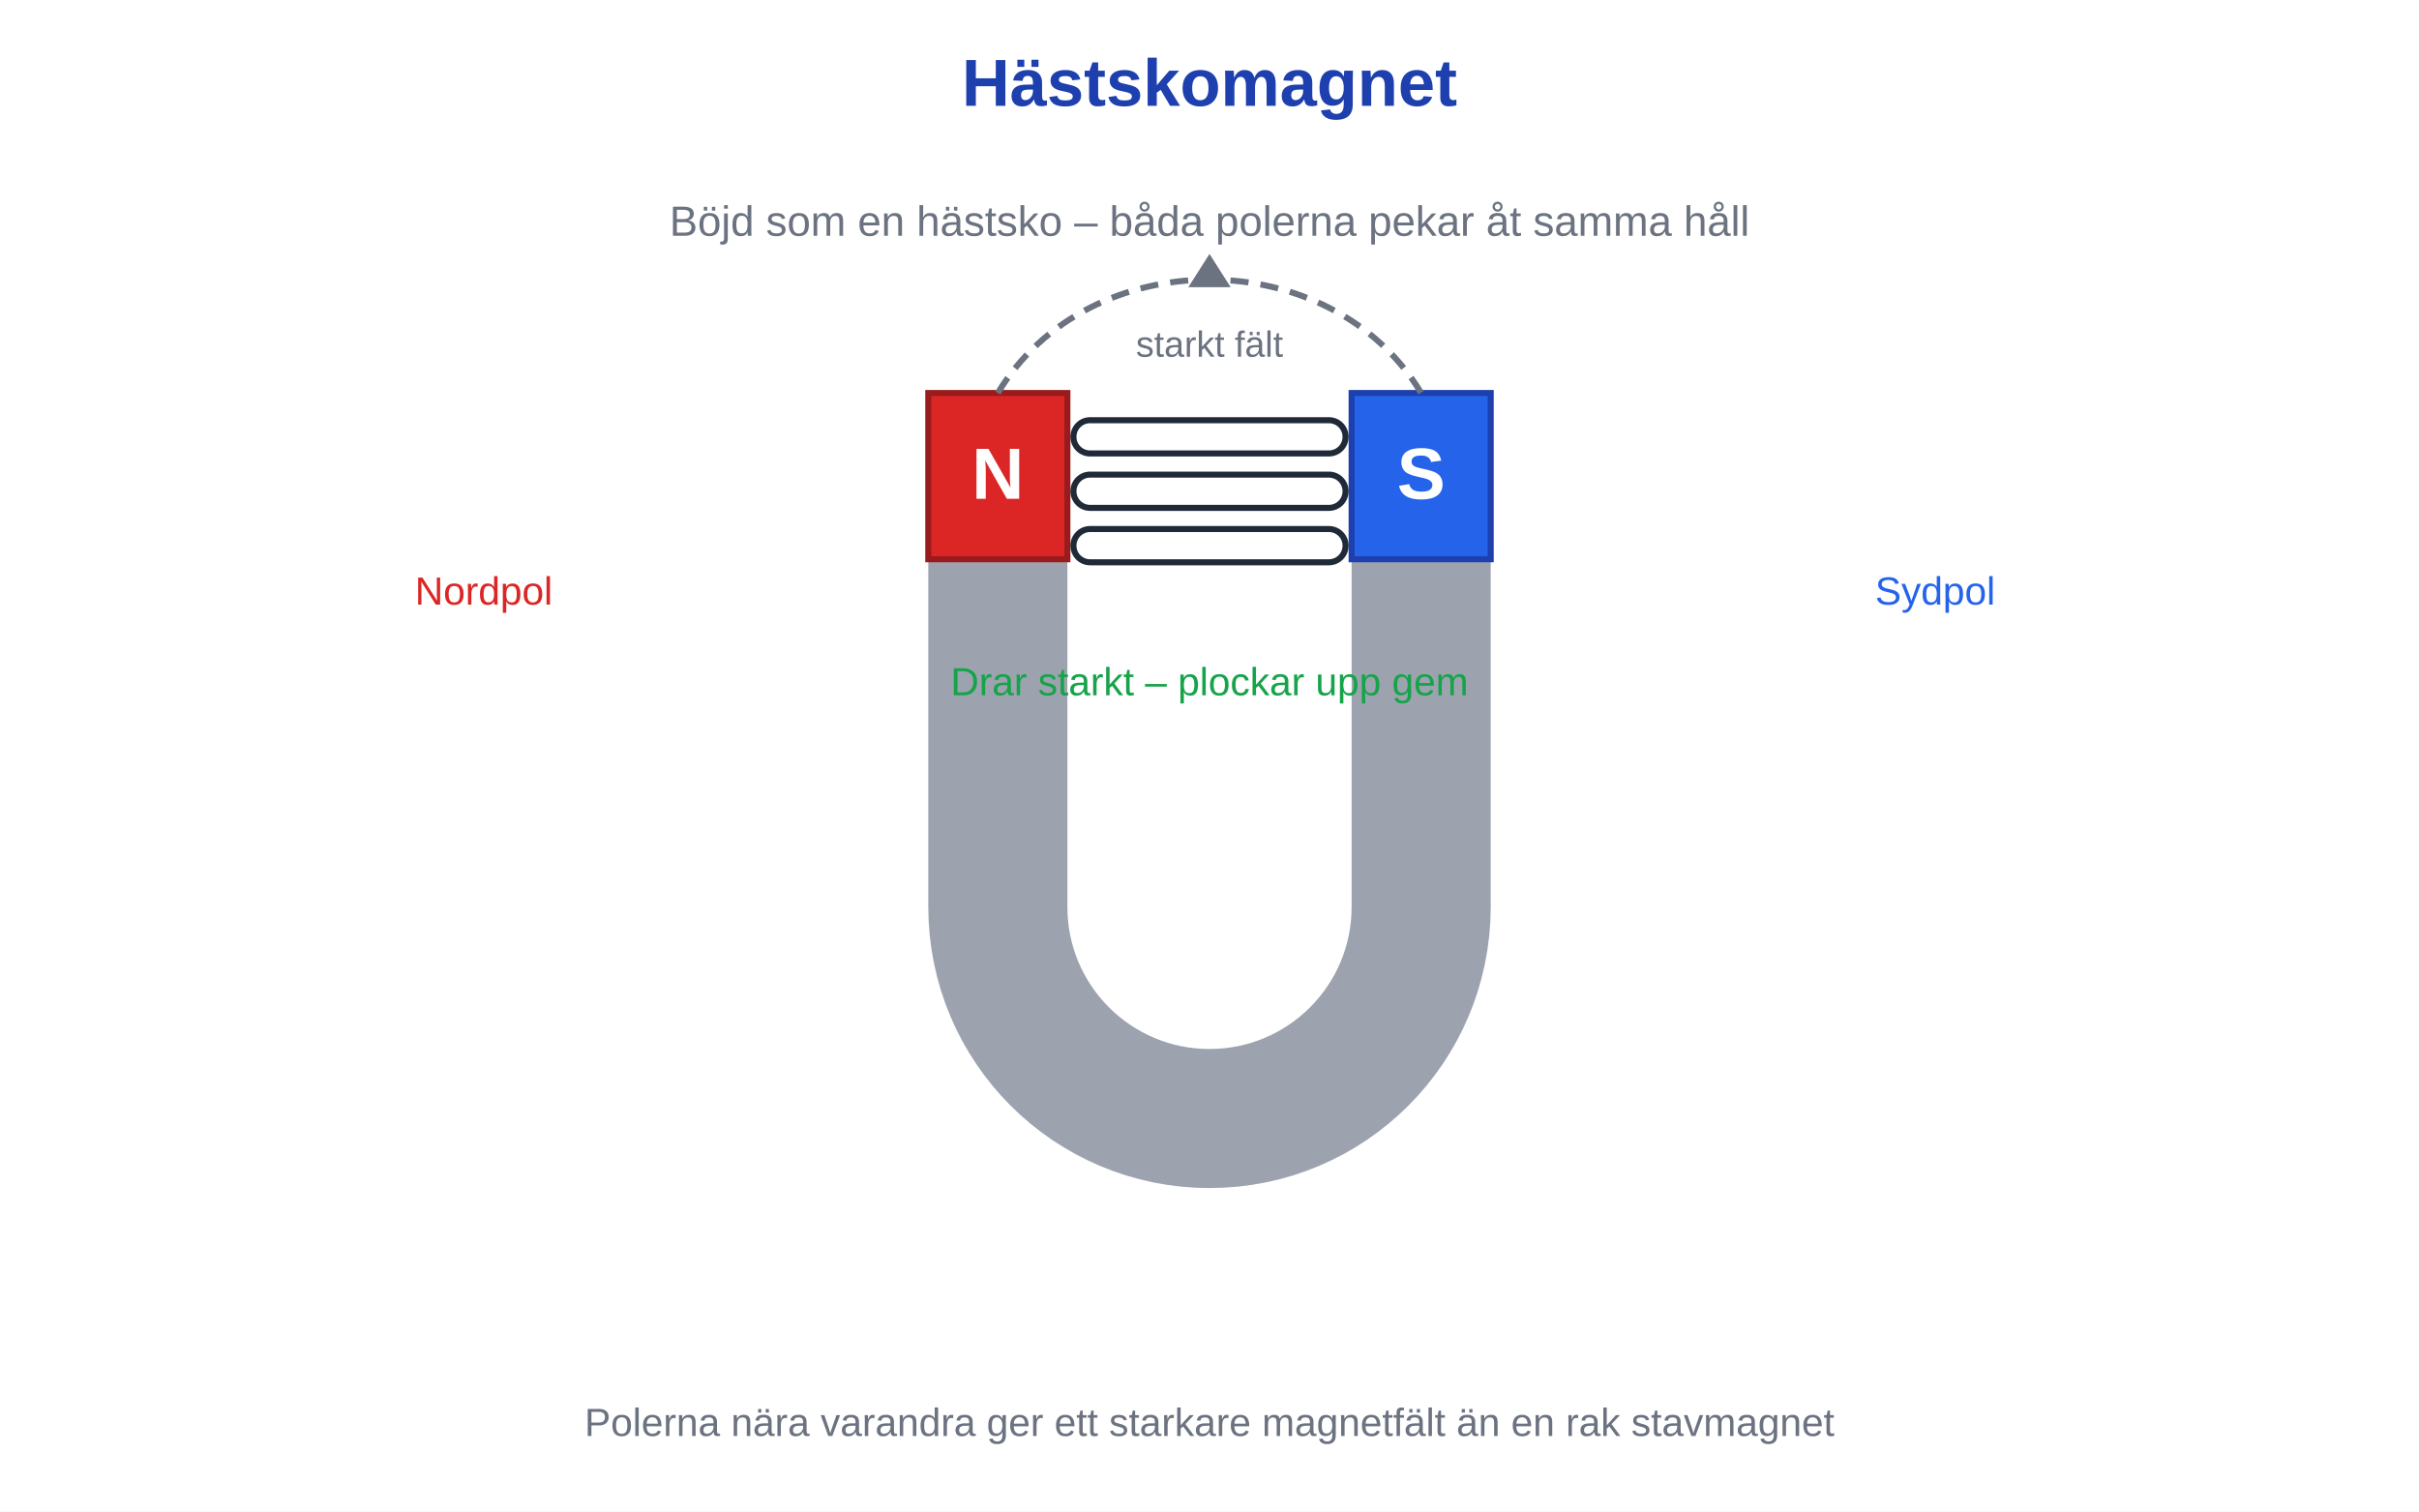
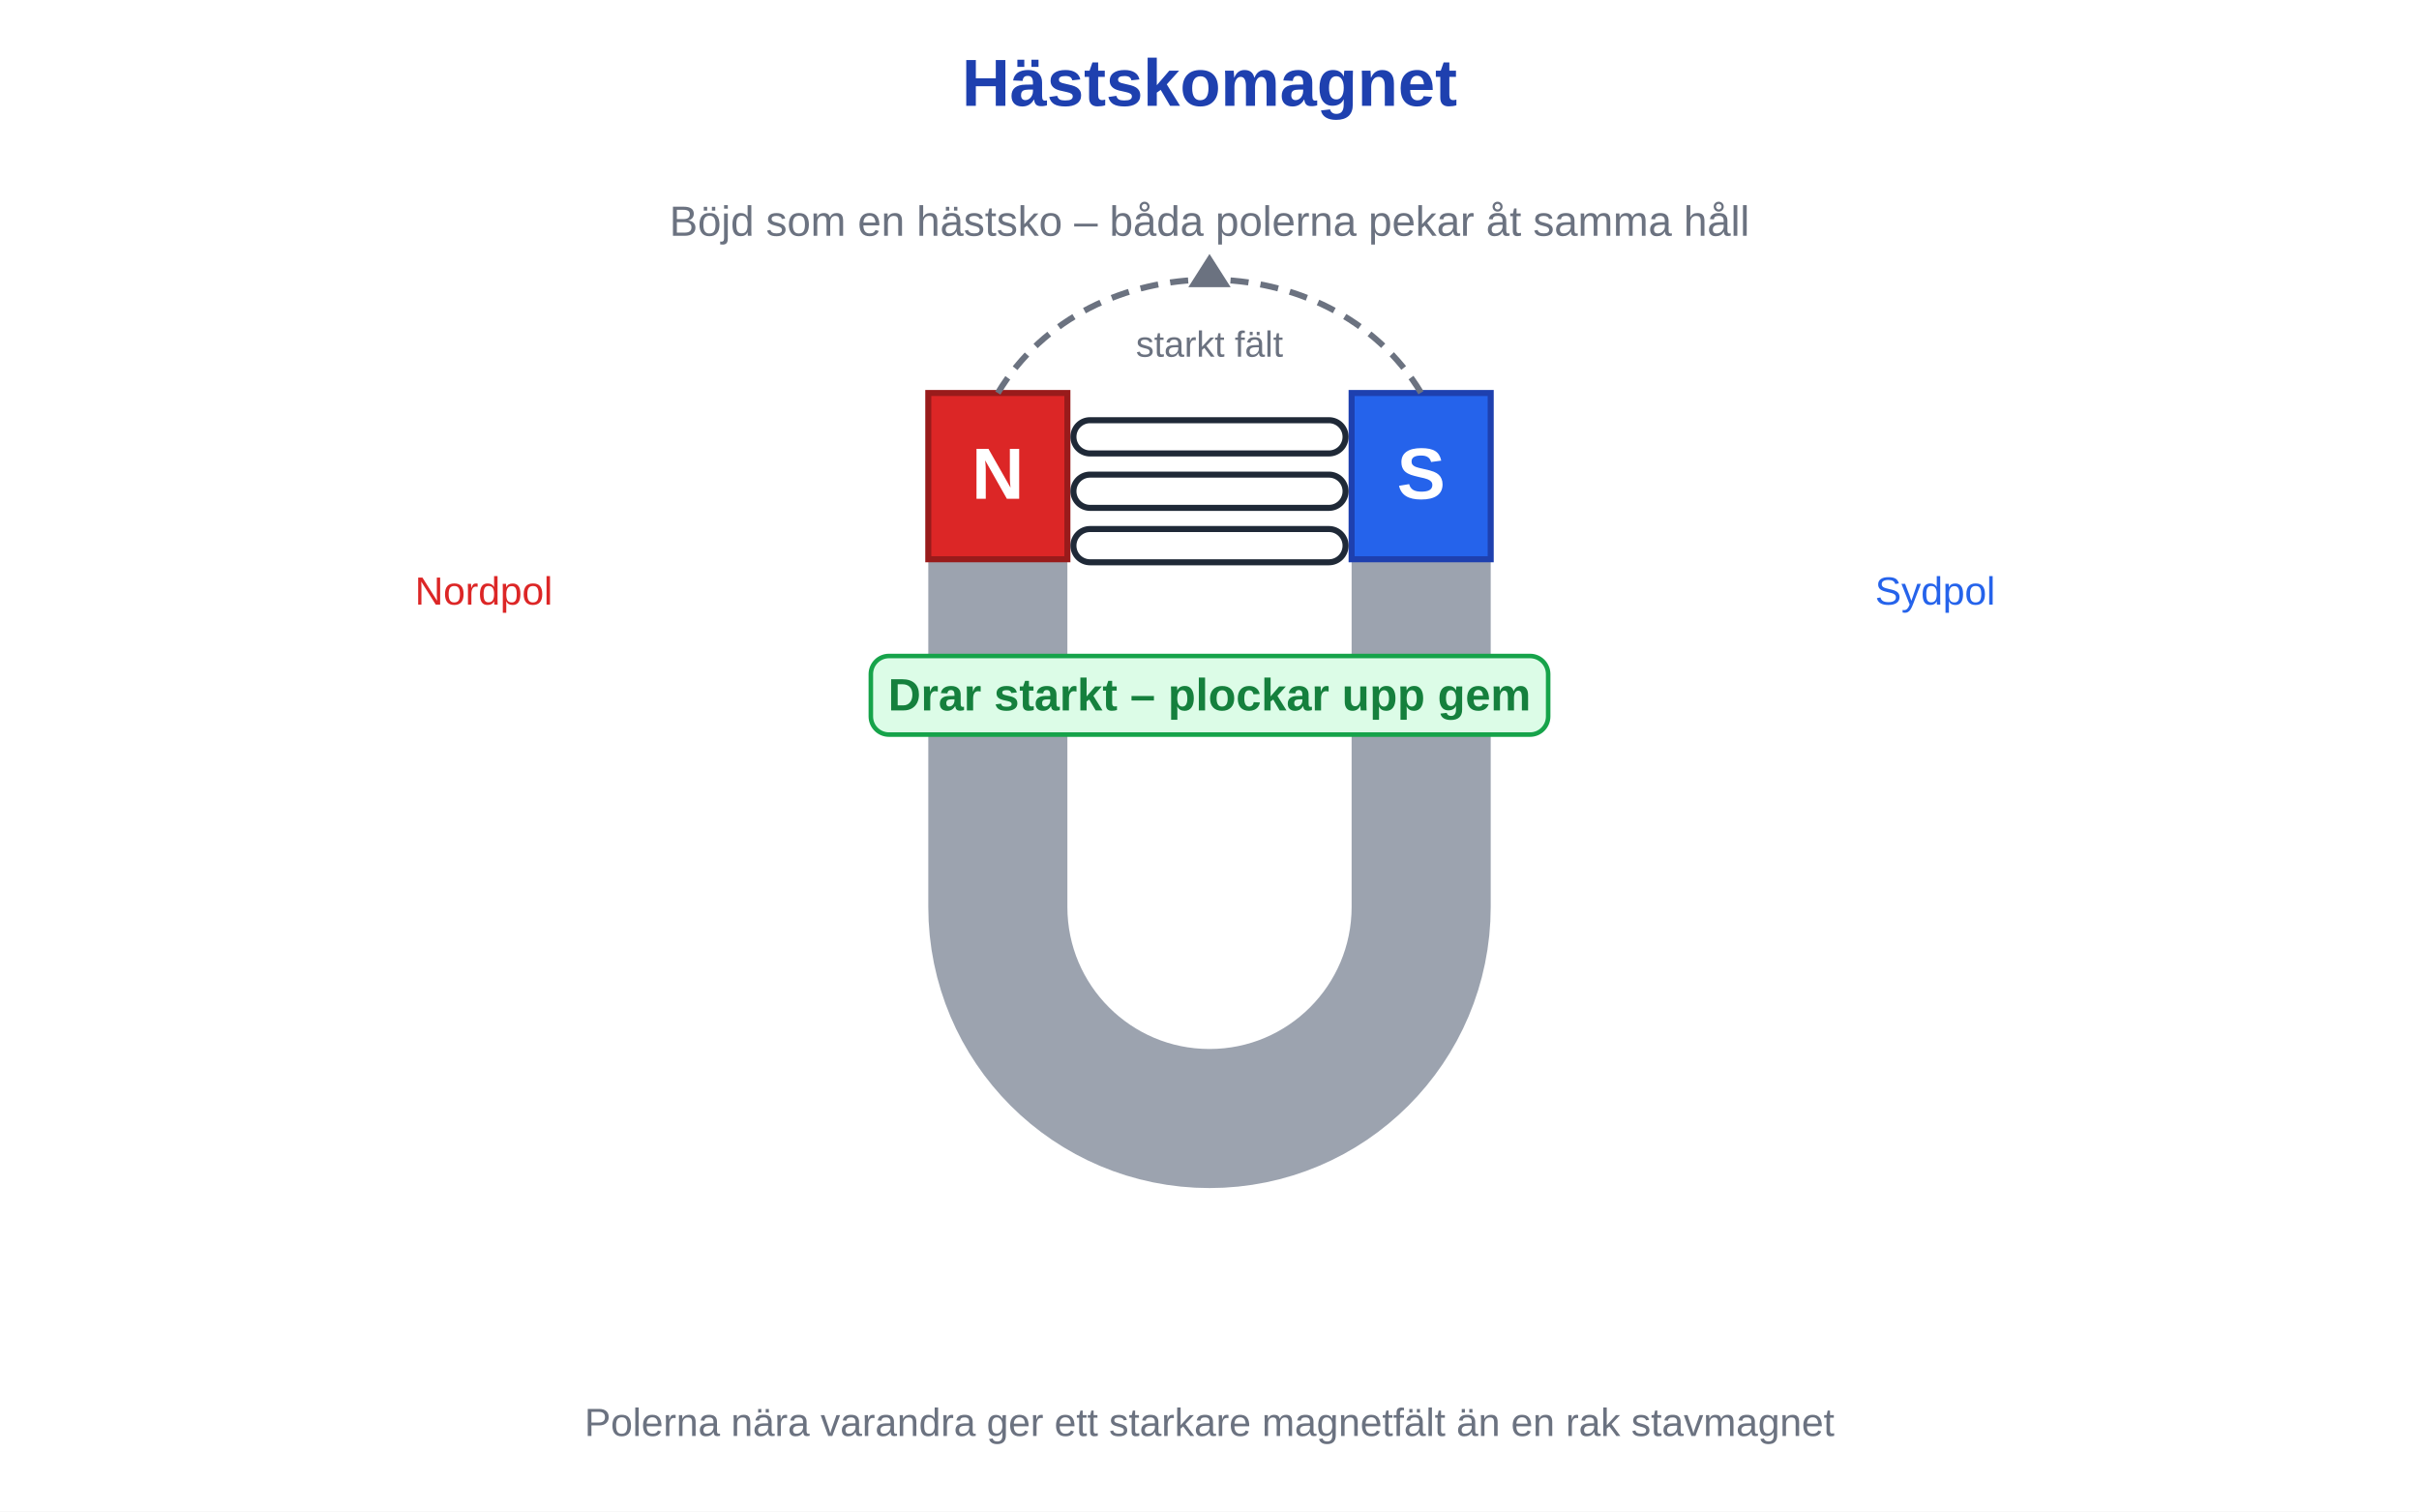
<svg xmlns="http://www.w3.org/2000/svg" viewBox="0 0 800 500" width="800" height="500">
  <rect width="800" height="500" fill="white" />
  <text x="400" y="35" font-family="Arial,sans-serif" font-size="22" fill="#1e40af" text-anchor="middle" font-weight="bold">Hästskomagnet</text>
  <text x="400" y="78" font-family="Arial,sans-serif" font-size="14" fill="#6b7280" text-anchor="middle">Böjd som en hästsko – båda polerna pekar åt samma håll</text>
  <path d="M330 130 L330 300 A70 70 0 0 0 470 300 L470 130" fill="none" stroke="#9ca3af" stroke-width="46" stroke-linecap="butt" />
  <rect x="307" y="130" width="46" height="55" fill="#dc2626" stroke="#991b1b" stroke-width="2" />
  <rect x="447" y="130" width="46" height="55" fill="#2563eb" stroke="#1e40af" stroke-width="2" />
  <text x="330" y="165" font-family="Arial,sans-serif" font-size="24" fill="white" text-anchor="middle" font-weight="bold">N</text>
  <text x="470" y="165" font-family="Arial,sans-serif" font-size="24" fill="white" text-anchor="middle" font-weight="bold">S</text>
  <path d="M330 130 C360 80 440 80 470 130" fill="none" stroke="#6b7280" stroke-width="2" stroke-dasharray="6,4" />
  <polygon points="400,84 393,95 407,95" fill="#6b7280" />
  <text x="400" y="118" font-family="Arial,sans-serif" font-size="12" fill="#6b7280" text-anchor="middle">starkt fält</text>
  <rect x="355" y="139" width="90" height="11" rx="5.5" fill="none" stroke="#1f2937" stroke-width="2" />
  <rect x="355" y="157" width="90" height="11" rx="5.5" fill="none" stroke="#1f2937" stroke-width="2" />
  <rect x="355" y="175" width="90" height="11" rx="5.5" fill="none" stroke="#1f2937" stroke-width="2" />
-   <text x="400" y="230" font-family="Arial,sans-serif" font-size="13" fill="#16a34a" text-anchor="middle">Drar starkt – plockar upp gem</text>
+   <rect x="288" y="217" width="224" height="26" rx="6" fill="#dcfce7" stroke="#16a34a" stroke-width="1.5" />
+   <text x="400" y="235" font-family="Arial,sans-serif" font-size="15" fill="#15803d" text-anchor="middle" font-weight="bold">Drar starkt – plockar upp gem</text>
  <text x="160" y="200" font-family="Arial,sans-serif" font-size="13" fill="#dc2626" text-anchor="middle">Nordpol</text>
  <text x="640" y="200" font-family="Arial,sans-serif" font-size="13" fill="#2563eb" text-anchor="middle">Sydpol</text>
  <text x="400" y="475" font-family="Arial,sans-serif" font-size="13" fill="#6b7280" text-anchor="middle">Polerna nära varandra ger ett starkare magnetfält än en rak stavmagnet</text>
</svg>
